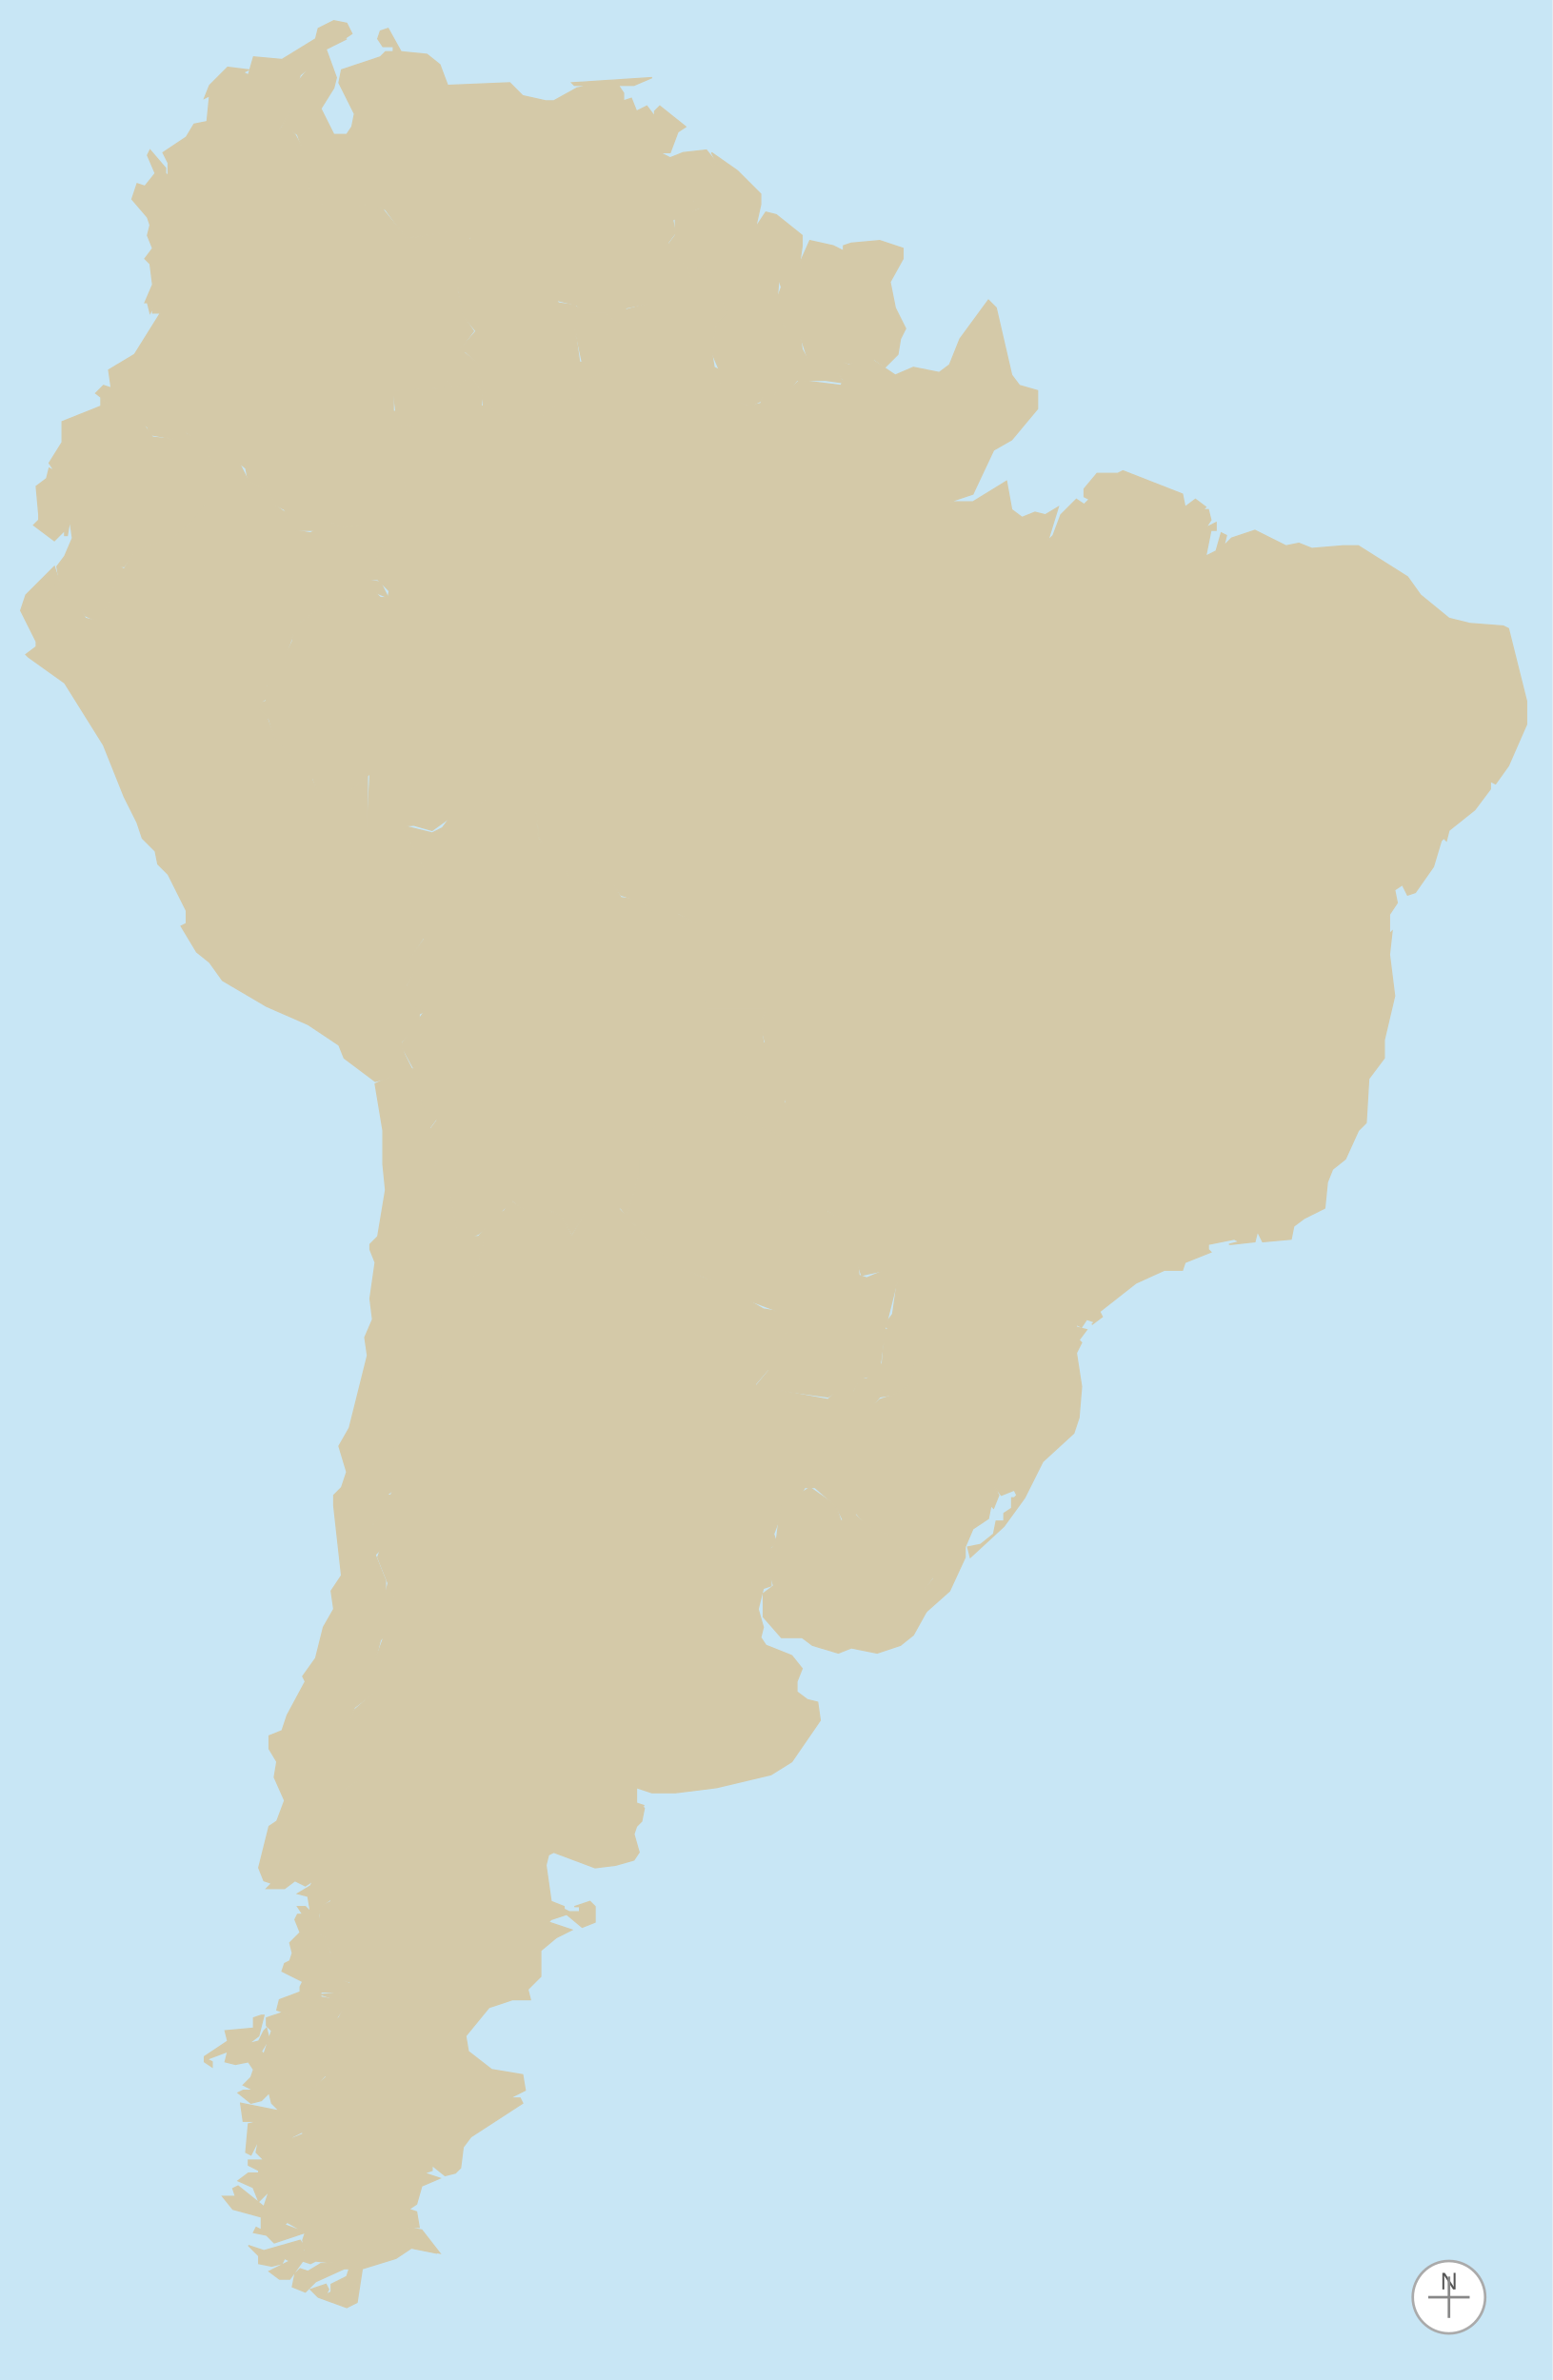
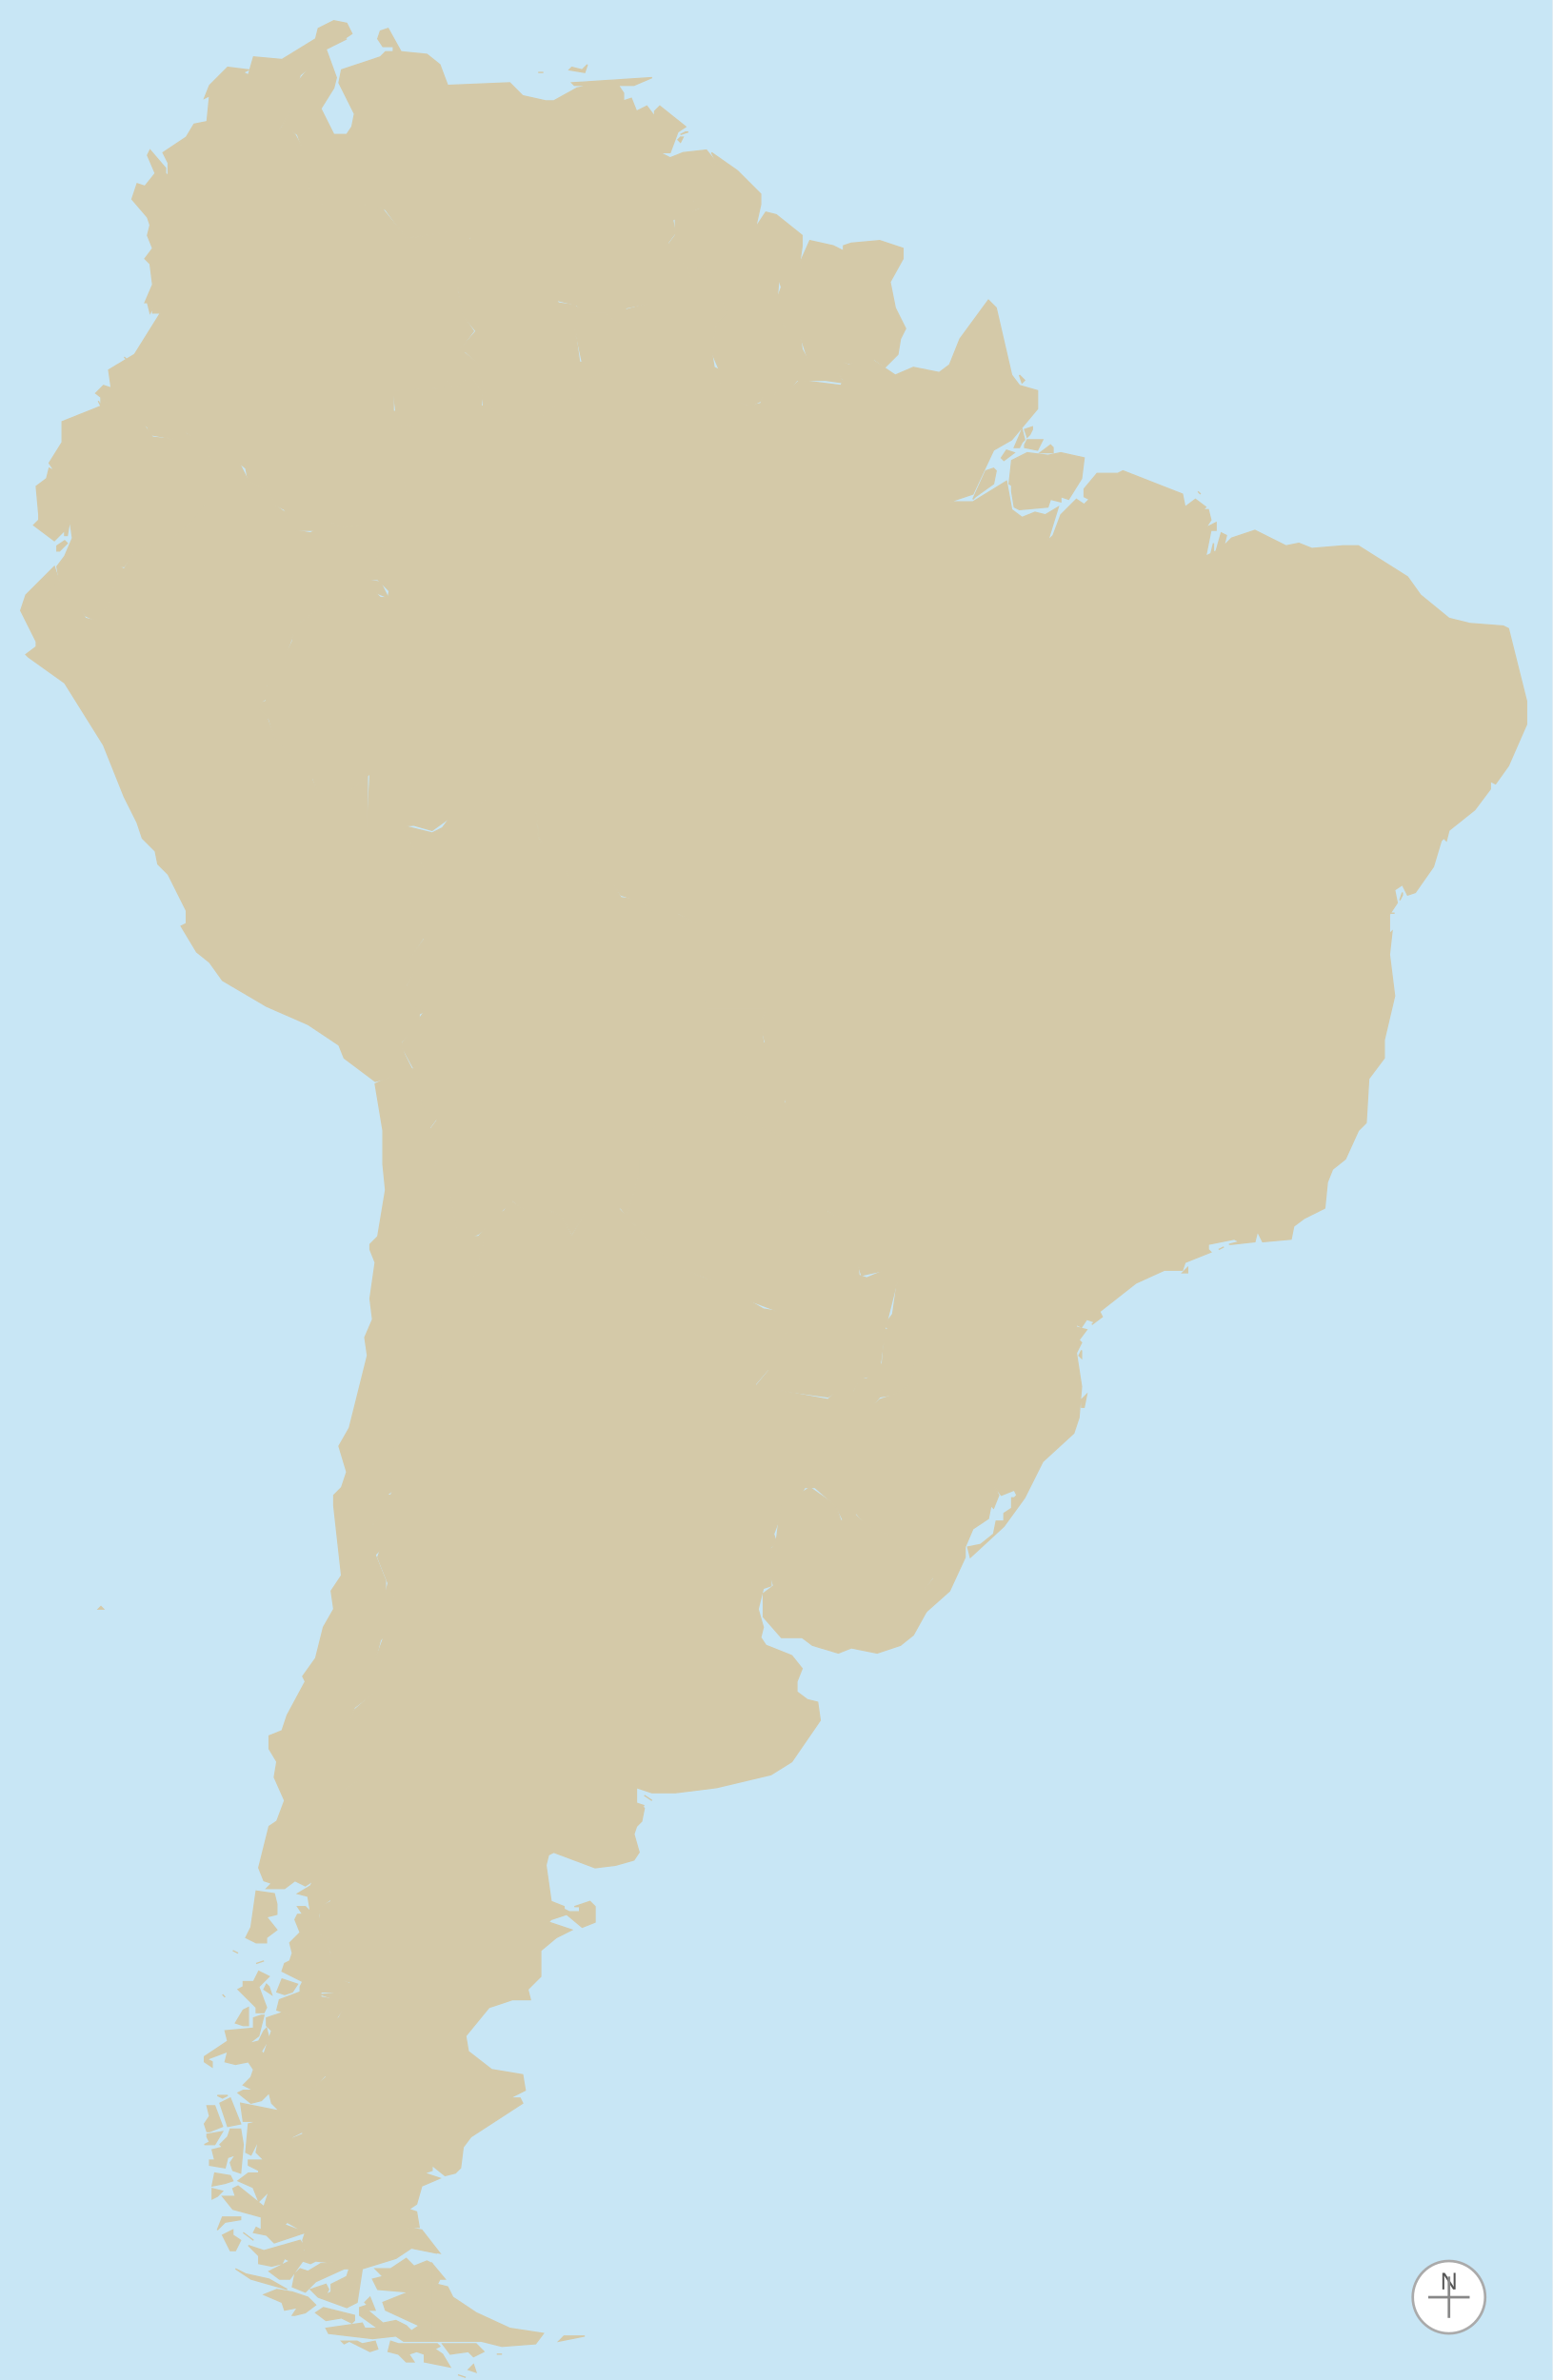
<svg xmlns="http://www.w3.org/2000/svg" viewBox="0 0 600 920">
  <rect width="600" height="920" fill="#c8e6f5" />
-   <path id="argentina" d="M 272,494 L 276,495 L 295,506 L 301,507 L 305,512 L 305,514 L 298,524 L 298,528 L 292,535 L 292,538 L 298,537 L 320,541 L 323,538 L 330,538 L 332,533 L 335,533 L 341,527 L 342,514 L 348,514 L 351,515 L 354,523 L 352,535 L 346,539 L 340,540 L 336,545 L 328,549 L 329,552 L 326,552 L 302,581 L 302,585 L 299,593 L 300,596 L 298,598 L 298,613 L 295,614 L 293,622 L 295,629 L 294,633 L 296,636 L 306,640 L 310,645 L 308,650 L 308,654 L 312,657 L 316,658 L 317,665 L 306,681 L 298,686 L 277,691 L 261,693 L 252,693 L 246,691 L 246,697 L 249,698 L 248,698 L 249,699 L 248,704 L 246,706 L 245,709 L 247,716 L 245,719 L 238,721 L 230,722 L 214,716 L 212,717 L 211,721 L 213,735 L 218,737 L 218,738 L 220,739 L 224,739 L 224,737 L 222,737 L 228,735 L 230,737 L 230,743 L 225,745 L 219,740 L 213,742 L 212,743 L 221,746 L 215,749 L 209,754 L 209,764 L 204,769 L 205,773 L 198,773 L 189,776 L 180,787 L 181,793 L 190,800 L 202,802 L 203,808 L 197,811 L 201,811 L 202,813 L 182,826 L 179,830 L 178,838 L 176,840 L 172,841 L 167,837 L 167,839 L 164,840 L 170,842 L 163,845 L 161,852 L 158,854 L 161,855 L 162,861 L 157,861 L 163,862 L 170,871 L 150,867 L 126,867 L 120,861 L 121,857 L 121,849 L 115,849 L 111,850 L 106,842 L 105,834 L 107,831 L 111,831 L 112,827 L 117,825 L 117,820 L 121,816 L 119,812 L 121,807 L 126,803 L 126,798 L 128,796 L 127,789 L 130,786 L 128,785 L 128,781 L 131,780 L 133,776 L 130,773 L 124,771 L 134,770 L 136,767 L 135,766 L 127,765 L 128,755 L 126,751 L 128,750 L 123,747 L 124,737 L 128,735 L 126,729 L 126,716 L 129,712 L 127,708 L 129,707 L 129,701 L 132,699 L 132,693 L 139,688 L 135,677 L 135,665 L 137,661 L 145,654 L 143,643 L 145,642 L 149,631 L 152,629 L 152,617 L 149,616 L 150,612 L 146,602 L 147,599 L 143,594 L 143,591 L 146,587 L 148,578 L 151,578 L 152,576 L 150,564 L 152,561 L 154,552 L 160,546 L 164,535 L 171,533 L 168,526 L 170,522 L 167,513 L 170,508 L 168,503 L 172,499 L 183,494 L 187,480 L 185,478 L 191,470 L 195,468 L 197,464 L 203,468 L 212,468 L 217,470 L 221,478 L 227,467 L 239,467 L 253,482 L 262,490 L 272,494 Z" fill="#d4c9a8" stroke="#d4c9a8" stroke-width="0.5" />
+   <path id="argentina" d="M 218,903 L 226,903 L 216,905 L 218,903 Z M 167,905 L 167,875 L 172,881 L 170,881 L 169,883 L 173,884 L 175,888 L 184,894 L 197,900 L 210,902 L 207,906 L 194,907 L 186,905 L 167,905 Z M 252,696 L 249,694 L 252,696 Z M 272,494 L 276,495 L 295,506 L 301,507 L 305,512 L 305,514 L 298,524 L 298,528 L 292,535 L 292,538 L 298,537 L 320,541 L 323,538 L 330,538 L 332,533 L 335,533 L 341,527 L 342,514 L 348,514 L 351,515 L 354,523 L 352,535 L 346,539 L 340,540 L 336,545 L 328,549 L 329,552 L 326,552 L 302,581 L 302,585 L 299,593 L 300,596 L 298,598 L 298,613 L 295,614 L 293,622 L 295,629 L 294,633 L 296,636 L 306,640 L 310,645 L 308,650 L 308,654 L 312,657 L 316,658 L 317,665 L 306,681 L 298,686 L 277,691 L 261,693 L 252,693 L 246,691 L 246,697 L 249,698 L 248,698 L 249,699 L 248,704 L 246,706 L 245,709 L 247,716 L 245,719 L 238,721 L 230,722 L 214,716 L 212,717 L 211,721 L 213,735 L 218,737 L 218,738 L 220,739 L 224,739 L 224,737 L 222,737 L 228,735 L 230,737 L 230,743 L 225,745 L 219,740 L 213,742 L 212,743 L 221,746 L 215,749 L 209,754 L 209,764 L 204,769 L 205,773 L 198,773 L 189,776 L 180,787 L 181,793 L 190,800 L 202,802 L 203,808 L 197,811 L 201,811 L 202,813 L 182,826 L 179,830 L 178,838 L 176,840 L 172,841 L 167,837 L 167,839 L 164,840 L 170,842 L 163,845 L 161,852 L 158,854 L 161,855 L 162,861 L 157,861 L 163,862 L 170,871 L 150,867 L 126,867 L 120,861 L 121,857 L 121,849 L 115,849 L 111,850 L 106,842 L 105,834 L 107,831 L 111,831 L 112,827 L 117,825 L 117,820 L 121,816 L 119,812 L 121,807 L 126,803 L 126,798 L 128,796 L 127,789 L 130,786 L 128,785 L 128,781 L 131,780 L 133,776 L 130,773 L 124,771 L 134,770 L 136,767 L 135,766 L 127,765 L 128,755 L 126,751 L 128,750 L 123,747 L 124,737 L 128,735 L 126,729 L 126,716 L 129,712 L 127,708 L 129,707 L 129,701 L 132,699 L 132,693 L 139,688 L 135,677 L 135,665 L 137,661 L 145,654 L 143,643 L 145,642 L 149,631 L 152,629 L 152,617 L 149,616 L 150,612 L 146,602 L 147,599 L 143,594 L 143,591 L 146,587 L 148,578 L 151,578 L 152,576 L 150,564 L 152,561 L 154,552 L 160,546 L 164,535 L 171,533 L 168,526 L 170,522 L 167,513 L 170,508 L 168,503 L 172,499 L 183,494 L 187,480 L 185,478 L 191,470 L 195,468 L 197,464 L 203,468 L 212,468 L 217,470 L 221,478 L 227,467 L 239,467 L 253,482 L 262,490 L 272,494 Z" fill="#d4c9a8" stroke="#d4c9a8" stroke-width="0.5" />
  <path id="bolivia" d="M 242,470 L 240,467 L 227,467 L 221,477 L 217,470 L 213,468 L 203,468 L 198,464 L 185,477 L 180,479 L 177,478 L 173,457 L 168,451 L 169,449 L 165,446 L 166,441 L 168,440 L 166,437 L 169,433 L 163,427 L 161,415 L 155,404 L 164,391 L 160,389 L 157,382 L 160,376 L 158,373 L 158,371 L 164,363 L 162,356 L 163,345 L 166,340 L 155,319 L 167,322 L 171,320 L 174,316 L 178,316 L 193,305 L 208,303 L 209,309 L 207,313 L 208,324 L 214,333 L 219,337 L 220,339 L 229,340 L 233,342 L 237,342 L 240,347 L 248,348 L 253,354 L 261,353 L 269,357 L 272,375 L 268,375 L 272,380 L 273,390 L 296,390 L 294,395 L 295,403 L 303,408 L 306,416 L 303,426 L 304,427 L 298,437 L 302,440 L 298,442 L 298,438 L 286,430 L 275,431 L 253,435 L 247,448 L 247,454 L 242,470 Z" fill="#d4c9a8" stroke="#d4c9a8" stroke-width="0.5" />
-   <path id="brazil" d="M 305,576 L 327,551 L 328,552 L 328,549 L 336,545 L 340,541 L 346,539 L 352,535 L 354,524 L 351,516 L 347,514 L 344,515 L 342,512 L 345,508 L 347,494 L 342,491 L 333,493 L 331,487 L 330,476 L 327,471 L 323,470 L 320,468 L 313,470 L 301,468 L 302,453 L 298,442 L 302,440 L 298,437 L 304,427 L 303,423 L 306,416 L 303,408 L 296,404 L 294,396 L 296,390 L 273,390 L 272,380 L 268,375 L 272,375 L 269,357 L 262,353 L 253,354 L 249,349 L 240,346 L 237,342 L 233,342 L 229,340 L 220,339 L 219,337 L 213,333 L 208,323 L 208,320 L 207,313 L 209,309 L 208,303 L 193,305 L 178,316 L 174,316 L 167,321 L 160,319 L 142,320 L 143,299 L 135,306 L 123,307 L 121,301 L 110,299 L 113,293 L 106,285 L 104,278 L 100,274 L 100,272 L 103,271 L 102,268 L 104,264 L 111,260 L 110,254 L 113,248 L 114,242 L 127,233 L 138,231 L 140,229 L 145,229 L 147,231 L 150,231 L 157,189 L 155,181 L 149,176 L 149,166 L 157,164 L 160,165 L 160,163 L 158,159 L 153,159 L 152,151 L 172,150 L 172,147 L 176,150 L 182,145 L 186,151 L 186,157 L 189,157 L 196,163 L 204,160 L 205,161 L 207,164 L 211,159 L 222,153 L 225,148 L 233,144 L 233,142 L 230,141 L 225,140 L 222,126 L 215,117 L 222,118 L 226,121 L 234,121 L 239,125 L 241,120 L 252,117 L 259,113 L 262,113 L 267,108 L 266,104 L 272,103 L 275,106 L 274,113 L 278,114 L 281,121 L 277,125 L 275,136 L 276,142 L 278,143 L 278,148 L 285,155 L 289,157 L 294,156 L 295,153 L 299,153 L 300,151 L 305,151 L 309,147 L 325,149 L 326,147 L 323,143 L 325,140 L 328,141 L 337,139 L 346,145 L 353,142 L 363,144 L 367,141 L 371,131 L 382,116 L 385,119 L 391,145 L 394,149 L 401,151 L 401,158 L 391,170 L 384,174 L 376,191 L 367,194 L 376,194 L 389,186 L 391,197 L 395,200 L 400,198 L 404,199 L 409,196 L 405,209 L 407,207 L 410,199 L 416,193 L 419,195 L 421,193 L 419,192 L 419,189 L 424,183 L 432,183 L 434,182 L 457,191 L 458,196 L 462,193 L 466,196 L 465,197 L 467,197 L 468,201 L 466,204 L 470,202 L 470,205 L 468,205 L 466,215 L 470,213 L 472,206 L 474,207 L 473,211 L 476,208 L 485,205 L 497,211 L 502,210 L 507,212 L 519,211 L 525,211 L 544,223 L 549,230 L 560,239 L 568,241 L 581,242 L 583,243 L 590,271 L 590,280 L 583,296 L 578,303 L 576,302 L 576,305 L 570,313 L 560,321 L 559,325 L 558,324 L 557,325 L 554,335 L 547,345 L 544,346 L 542,342 L 539,344 L 540,349 L 536,355 L 537,354 L 537,361 L 538,360 L 537,369 L 539,385 L 535,402 L 535,409 L 529,417 L 528,434 L 525,437 L 520,448 L 515,452 L 513,457 L 512,467 L 504,471 L 500,474 L 499,479 L 488,480 L 486,476 L 485,480 L 476,481 L 475,481 L 479,480 L 477,479 L 467,481 L 467,483 L 468,484 L 458,488 L 457,491 L 450,491 L 439,496 L 425,507 L 426,509 L 422,512 L 423,511 L 420,510 L 418,513 L 416,512 L 416,513 L 420,514 L 417,518 L 418,519 L 416,523 L 418,536 L 417,548 L 415,554 L 403,565 L 396,579 L 388,590 L 375,602 L 374,598 L 379,597 L 384,593 L 385,588 L 388,588 L 388,585 L 391,583 L 391,579 L 392,579 L 393,578 L 392,576 L 387,578 L 384,574 L 386,578 L 384,583 L 383,582 L 382,587 L 376,591 L 373,598 L 373,602 L 367,615 L 358,623 L 356,622 L 356,616 L 361,610 L 355,605 L 352,601 L 347,598 L 343,593 L 335,590 L 331,585 L 326,588 L 323,582 L 315,575 L 311,575 L 310,577 L 305,576 Z" fill="#d4c9a8" stroke="#d4c9a8" stroke-width="0.5" />
-   <path id="chile" d="M 185,478 L 187,480 L 183,494 L 172,499 L 168,503 L 170,508 L 168,512 L 170,522 L 168,526 L 171,533 L 164,535 L 160,546 L 154,552 L 152,561 L 150,564 L 152,576 L 148,579 L 146,587 L 144,589 L 143,594 L 147,599 L 145,601 L 149,611 L 149,616 L 152,617 L 152,629 L 147,634 L 145,642 L 143,643 L 145,647 L 145,654 L 137,660 L 135,665 L 135,677 L 139,688 L 133,692 L 131,701 L 129,703 L 129,707 L 127,708 L 129,712 L 126,717 L 126,729 L 128,734 L 124,737 L 123,741 L 124,748 L 128,750 L 126,751 L 129,759 L 127,764 L 136,767 L 134,770 L 124,770 L 124,772 L 130,773 L 133,776 L 128,783 L 130,786 L 127,789 L 128,796 L 126,798 L 126,802 L 121,807 L 119,812 L 121,816 L 118,820 L 117,824 L 113,826 L 111,831 L 107,831 L 105,834 L 106,842 L 111,850 L 120,848 L 122,852 L 120,861 L 125,866 L 150,867 L 169,871 L 159,869 L 153,873 L 140,877 L 138,890 L 134,892 L 123,888 L 120,885 L 126,883 L 127,885 L 126,887 L 128,886 L 128,883 L 134,880 L 135,877 L 133,877 L 122,882 L 118,886 L 113,884 L 114,879 L 116,877 L 119,878 L 124,875 L 131,875 L 122,874 L 120,875 L 117,874 L 112,881 L 108,881 L 104,878 L 112,874 L 110,873 L 109,875 L 105,876 L 100,875 L 100,872 L 96,868 L 102,870 L 116,866 L 118,869 L 116,871 L 118,870 L 117,866 L 118,863 L 111,859 L 110,860 L 118,863 L 106,867 L 103,864 L 98,863 L 99,861 L 101,862 L 101,857 L 90,854 L 86,849 L 91,849 L 90,846 L 92,845 L 102,853 L 104,847 L 100,851 L 98,846 L 101,847 L 92,843 L 96,840 L 100,840 L 100,839 L 96,837 L 96,835 L 102,835 L 99,832 L 100,827 L 97,833 L 95,832 L 96,821 L 100,820 L 94,820 L 93,813 L 108,816 L 105,813 L 104,809 L 101,812 L 97,813 L 92,809 L 94,808 L 98,808 L 94,806 L 97,803 L 98,800 L 96,797 L 91,798 L 87,797 L 88,793 L 80,796 L 82,797 L 82,799 L 79,797 L 79,795 L 88,789 L 87,785 L 98,784 L 98,780 L 101,779 L 102,779 L 100,787 L 96,790 L 100,789 L 102,785 L 103,784 L 104,788 L 101,793 L 102,794 L 105,785 L 103,783 L 103,780 L 109,778 L 113,779 L 107,777 L 108,773 L 116,770 L 116,768 L 117,766 L 109,762 L 110,759 L 112,758 L 113,755 L 112,751 L 116,747 L 114,742 L 115,740 L 117,740 L 115,737 L 118,737 L 120,739 L 119,733 L 115,732 L 120,729 L 121,727 L 118,729 L 114,727 L 110,730 L 105,730 L 103,730 L 105,728 L 102,727 L 100,722 L 104,706 L 107,704 L 110,696 L 106,687 L 107,681 L 104,676 L 104,671 L 109,669 L 111,663 L 118,650 L 117,648 L 122,641 L 125,629 L 129,622 L 128,615 L 132,609 L 129,582 L 129,578 L 132,575 L 134,569 L 131,559 L 135,552 L 142,524 L 141,517 L 144,510 L 143,502 L 145,488 L 143,483 L 143,481 L 146,478 L 149,460 L 148,450 L 148,437 L 145,419 L 151,416 L 152,413 L 152,409 L 156,407 L 159,413 L 161,414 L 163,427 L 169,432 L 166,436 L 168,440 L 166,441 L 166,445 L 169,448 L 168,451 L 173,457 L 177,478 L 185,478 Z" fill="#d4c9a8" stroke="#d4c9a8" stroke-width="0.5" />
-   <path id="colombia" d="M 189,157 L 187,158 L 186,151 L 182,145 L 176,150 L 172,147 L 172,150 L 169,150 L 152,151 L 152,159 L 159,159 L 161,165 L 157,164 L 149,166 L 149,175 L 155,181 L 157,189 L 151,229 L 146,224 L 141,224 L 149,209 L 139,203 L 133,204 L 128,202 L 122,205 L 113,205 L 111,204 L 110,197 L 106,195 L 104,190 L 96,186 L 95,181 L 90,177 L 78,172 L 72,167 L 69,170 L 58,168 L 57,165 L 46,159 L 37,152 L 40,149 L 43,150 L 42,143 L 52,137 L 62,121 L 59,121 L 59,119 L 58,121 L 57,117 L 56,117 L 59,110 L 58,102 L 56,100 L 59,96 L 57,91 L 58,87 L 57,84 L 51,77 L 53,71 L 56,72 L 60,67 L 57,60 L 58,58 L 64,65 L 64,67 L 65,68 L 65,63 L 63,59 L 72,53 L 75,48 L 80,47 L 81,37 L 79,38 L 81,33 L 88,26 L 96,27 L 94,28 L 96,29 L 98,22 L 109,23 L 122,15 L 123,11 L 129,8 L 134,9 L 136,13 L 133,15 L 126,18 L 122,24 L 116,29 L 112,43 L 108,50 L 112,50 L 114,52 L 120,63 L 119,73 L 122,75 L 125,80 L 136,80 L 142,79 L 148,81 L 157,92 L 159,92 L 177,89 L 181,91 L 182,94 L 177,103 L 177,113 L 179,122 L 183,128 L 177,136 L 179,136 L 185,141 L 189,157 Z" fill="#d4c9a8" stroke="#d4c9a8" stroke-width="0.5" />
-   <path id="ecuador" d="M 39,154 L 48,160 L 54,162 L 59,169 L 69,170 L 71,167 L 84,175 L 80,175 L 84,181 L 84,186 L 82,188 L 80,194 L 74,202 L 67,208 L 52,213 L 48,219 L 46,219 L 42,234 L 37,240 L 33,238 L 30,233 L 23,231 L 19,232 L 21,229 L 19,229 L 19,227 L 23,225 L 22,219 L 25,215 L 28,208 L 27,201 L 26,207 L 25,207 L 25,205 L 21,209 L 13,203 L 15,201 L 15,199 L 14,188 L 18,185 L 19,181 L 21,182 L 19,179 L 24,171 L 24,163 L 39,157 L 39,154 Z" fill="#d4c9a8" stroke="#d4c9a8" stroke-width="0.5" />
+   <path id="brazil" d="M 305,576 L 327,551 L 328,552 L 328,549 L 336,545 L 340,541 L 346,539 L 352,535 L 354,524 L 351,516 L 347,514 L 344,515 L 342,512 L 345,508 L 347,494 L 342,491 L 333,493 L 331,487 L 330,476 L 327,471 L 323,470 L 320,468 L 313,470 L 301,468 L 302,453 L 298,442 L 302,440 L 298,437 L 304,427 L 303,423 L 306,416 L 303,408 L 296,404 L 294,396 L 296,390 L 273,390 L 272,380 L 268,375 L 272,375 L 269,357 L 262,353 L 253,354 L 249,349 L 240,346 L 237,342 L 233,342 L 229,340 L 220,339 L 219,337 L 213,333 L 208,323 L 208,320 L 207,313 L 209,309 L 208,303 L 193,305 L 178,316 L 174,316 L 167,321 L 160,319 L 142,320 L 143,299 L 135,306 L 123,307 L 121,301 L 110,299 L 113,293 L 106,285 L 104,278 L 100,274 L 100,272 L 103,271 L 102,268 L 104,264 L 111,260 L 110,254 L 113,248 L 114,242 L 127,233 L 138,231 L 140,229 L 145,229 L 147,231 L 150,231 L 157,189 L 155,181 L 149,176 L 149,166 L 157,164 L 160,165 L 160,163 L 158,159 L 153,159 L 152,151 L 172,150 L 172,147 L 176,150 L 182,145 L 186,151 L 186,157 L 189,157 L 196,163 L 204,160 L 205,161 L 207,164 L 211,159 L 222,153 L 225,148 L 233,144 L 233,142 L 230,141 L 225,140 L 222,126 L 215,117 L 222,118 L 226,121 L 234,121 L 239,125 L 241,120 L 252,117 L 259,113 L 262,113 L 267,108 L 266,104 L 272,103 L 275,106 L 274,113 L 278,114 L 281,121 L 277,125 L 275,136 L 276,142 L 278,143 L 278,148 L 285,155 L 289,157 L 294,156 L 295,153 L 299,153 L 300,151 L 305,151 L 309,147 L 325,149 L 326,147 L 323,143 L 325,140 L 328,141 L 337,139 L 346,145 L 353,142 L 363,144 L 367,141 L 371,131 L 382,116 L 385,119 L 391,145 L 394,149 L 401,151 L 401,158 L 391,170 L 384,174 L 376,191 L 367,194 L 376,194 L 389,186 L 391,197 L 395,200 L 400,198 L 404,199 L 409,196 L 405,209 L 407,207 L 410,199 L 416,193 L 419,195 L 421,193 L 419,192 L 419,189 L 424,183 L 432,183 L 434,182 L 457,191 L 458,196 L 462,193 L 466,196 L 465,197 L 467,197 L 468,201 L 466,204 L 470,202 L 470,205 L 468,205 L 466,215 L 470,213 L 472,206 L 474,207 L 473,211 L 476,208 L 485,205 L 497,211 L 502,210 L 507,212 L 519,211 L 525,211 L 544,223 L 549,230 L 560,239 L 568,241 L 581,242 L 583,243 L 590,271 L 590,280 L 583,296 L 578,303 L 576,302 L 576,305 L 570,313 L 560,321 L 559,325 L 558,324 L 557,325 L 554,335 L 547,345 L 544,346 L 542,342 L 539,344 L 540,349 L 536,355 L 537,354 L 537,361 L 538,360 L 537,369 L 539,385 L 535,402 L 535,409 L 529,417 L 528,434 L 525,437 L 520,448 L 515,452 L 513,457 L 512,467 L 504,471 L 500,474 L 499,479 L 488,480 L 486,476 L 485,480 L 476,481 L 475,481 L 479,480 L 477,479 L 467,481 L 467,483 L 468,484 L 458,488 L 457,491 L 450,491 L 439,496 L 425,507 L 426,509 L 422,512 L 423,511 L 420,510 L 418,513 L 416,512 L 416,513 L 420,514 L 417,518 L 418,519 L 416,523 L 418,536 L 417,548 L 415,554 L 403,565 L 396,579 L 388,590 L 375,602 L 374,598 L 379,597 L 384,593 L 385,588 L 388,588 L 388,585 L 391,583 L 391,579 L 392,579 L 393,578 L 392,576 L 387,578 L 384,574 L 386,578 L 384,583 L 383,582 L 382,587 L 376,591 L 373,598 L 373,602 L 367,615 L 358,623 L 356,622 L 356,616 L 361,610 L 355,605 L 352,601 L 347,598 L 343,593 L 335,590 L 331,585 L 326,588 L 323,582 L 315,575 L 311,575 L 310,577 L 305,576 Z M 419,544 L 418,544 L 418,541 L 420,539 L 419,544 Z M 418,525 L 417,524 L 418,522 L 418,525 Z M 459,492 L 457,492 L 459,490 L 459,492 Z M 473,482 L 471,483 L 473,482 Z M 539,353 L 537,353 L 539,353 Z M 541,348 L 542,345 L 542,346 L 541,348 Z M 469,213 L 468,214 L 469,210 L 469,213 Z M 464,191 L 463,190 L 464,191 Z M 377,192 L 376,193 L 381,182 L 384,181 L 385,182 L 384,187 L 377,192 Z M 405,176 L 410,175 L 419,177 L 418,185 L 413,193 L 410,192 L 410,194 L 406,193 L 405,196 L 394,197 L 392,196 L 391,190 L 391,188 L 393,189 L 390,187 L 391,178 L 397,175 L 405,176 Z M 392,175 L 388,178 L 387,177 L 389,174 L 392,175 Z M 407,175 L 402,175 L 406,172 L 407,173 L 407,175 Z M 403,170 L 401,174 L 396,173 L 396,172 L 397,170 L 403,170 Z M 395,171 L 394,173 L 392,173 L 395,166 L 396,170 L 395,171 Z M 398,168 L 397,169 L 396,166 L 399,165 L 399,166 L 398,168 Z M 396,147 L 395,148 L 394,145 L 396,147 Z" fill="#d4c9a8" stroke="#d4c9a8" stroke-width="0.5" />
+   <path id="chile" d="M 167,875 L 167,905 L 156,905 L 153,903 L 144,904 L 127,902 L 126,900 L 140,898 L 141,900 L 146,900 L 139,895 L 139,892 L 142,891 L 141,890 L 143,888 L 145,893 L 142,893 L 148,898 L 153,897 L 157,899 L 159,901 L 162,899 L 149,893 L 148,890 L 158,886 L 146,885 L 144,881 L 148,880 L 145,877 L 151,877 L 157,873 L 160,876 L 165,874 L 167,875 Z M 185,478 L 187,480 L 183,494 L 172,499 L 168,503 L 170,508 L 168,512 L 170,522 L 168,526 L 171,533 L 164,535 L 160,546 L 154,552 L 152,561 L 150,564 L 152,576 L 148,579 L 146,587 L 144,589 L 143,594 L 147,599 L 145,601 L 149,611 L 149,616 L 152,617 L 152,629 L 147,634 L 145,642 L 143,643 L 145,647 L 145,654 L 137,660 L 135,665 L 135,677 L 139,688 L 133,692 L 131,701 L 129,703 L 129,707 L 127,708 L 129,712 L 126,717 L 126,729 L 128,734 L 124,737 L 123,741 L 124,748 L 128,750 L 126,751 L 129,759 L 127,764 L 136,767 L 134,770 L 124,770 L 124,772 L 130,773 L 133,776 L 128,783 L 130,786 L 127,789 L 128,796 L 126,798 L 126,802 L 121,807 L 119,812 L 121,816 L 118,820 L 117,824 L 113,826 L 111,831 L 107,831 L 105,834 L 106,842 L 111,850 L 120,848 L 122,852 L 120,861 L 125,866 L 150,867 L 169,871 L 159,869 L 153,873 L 140,877 L 138,890 L 134,892 L 123,888 L 120,885 L 126,883 L 127,885 L 126,887 L 128,886 L 128,883 L 134,880 L 135,877 L 133,877 L 122,882 L 118,886 L 113,884 L 114,879 L 116,877 L 119,878 L 124,875 L 131,875 L 122,874 L 120,875 L 117,874 L 112,881 L 108,881 L 104,878 L 112,874 L 110,873 L 109,875 L 105,876 L 100,875 L 100,872 L 96,868 L 102,870 L 116,866 L 118,869 L 116,871 L 118,870 L 117,866 L 118,863 L 111,859 L 110,860 L 118,863 L 106,867 L 103,864 L 98,863 L 99,861 L 101,862 L 101,857 L 90,854 L 86,849 L 91,849 L 90,846 L 92,845 L 102,853 L 104,847 L 100,851 L 98,846 L 101,847 L 92,843 L 96,840 L 100,840 L 100,839 L 96,837 L 96,835 L 102,835 L 99,832 L 100,827 L 97,833 L 95,832 L 96,821 L 100,820 L 94,820 L 93,813 L 108,816 L 105,813 L 104,809 L 101,812 L 97,813 L 92,809 L 94,808 L 98,808 L 94,806 L 97,803 L 98,800 L 96,797 L 91,798 L 87,797 L 88,793 L 80,796 L 82,797 L 82,799 L 79,797 L 79,795 L 88,789 L 87,785 L 98,784 L 98,780 L 101,779 L 102,779 L 100,787 L 96,790 L 100,789 L 102,785 L 103,784 L 104,788 L 101,793 L 102,794 L 105,785 L 103,783 L 103,780 L 109,778 L 113,779 L 107,777 L 108,773 L 116,770 L 116,768 L 117,766 L 109,762 L 110,759 L 112,758 L 113,755 L 112,751 L 116,747 L 114,742 L 115,740 L 117,740 L 115,737 L 118,737 L 120,739 L 119,733 L 115,732 L 120,729 L 121,727 L 118,729 L 114,727 L 110,730 L 105,730 L 103,730 L 105,728 L 102,727 L 100,722 L 104,706 L 107,704 L 110,696 L 106,687 L 107,681 L 104,676 L 104,671 L 109,669 L 111,663 L 118,650 L 117,648 L 122,641 L 125,629 L 129,622 L 128,615 L 132,609 L 129,582 L 129,578 L 132,575 L 134,569 L 131,559 L 135,552 L 142,524 L 141,517 L 144,510 L 143,502 L 145,488 L 143,483 L 143,481 L 146,478 L 149,460 L 148,450 L 148,437 L 145,419 L 151,416 L 152,413 L 152,409 L 156,407 L 159,413 L 161,414 L 163,427 L 169,432 L 166,436 L 168,440 L 166,441 L 166,445 L 169,448 L 168,451 L 173,457 L 177,478 L 185,478 Z M 180,919 L 177,918 L 180,919 Z M 184,917 L 181,916 L 183,914 L 184,917 Z M 194,910 L 192,910 L 194,910 Z M 187,909 L 183,911 L 181,909 L 174,910 L 171,906 L 184,906 L 187,909 Z M 154,906 L 169,906 L 170,907 L 168,908 L 171,910 L 174,915 L 164,913 L 164,910 L 161,909 L 158,910 L 160,913 L 157,913 L 154,910 L 150,909 L 151,905 L 154,906 Z M 138,905 L 140,906 L 145,905 L 146,908 L 143,909 L 135,905 L 133,906 L 132,905 L 138,905 Z M 133,894 L 137,895 L 137,897 L 136,898 L 132,896 L 126,897 L 122,894 L 125,892 L 133,894 Z M 113,886 L 119,888 L 122,891 L 118,894 L 114,895 L 113,895 L 115,892 L 110,893 L 109,890 L 102,887 L 107,885 L 113,886 Z M 95,879 L 104,881 L 111,885 L 97,881 L 91,877 L 95,879 Z M 98,866 L 94,863 L 98,866 Z M 90,862 L 90,864 L 93,866 L 91,870 L 89,870 L 86,864 L 90,862 Z M 93,857 L 93,858 L 87,859 L 84,862 L 86,857 L 93,857 Z M 84,849 L 82,850 L 82,846 L 86,847 L 84,849 Z M 87,844 L 82,845 L 83,840 L 89,841 L 90,843 L 87,844 Z M 86,824 L 83,829 L 79,829 L 81,828 L 80,826 L 80,825 L 86,824 Z M 94,829 L 93,840 L 90,839 L 89,836 L 91,833 L 88,834 L 87,838 L 81,837 L 81,835 L 83,835 L 82,831 L 86,830 L 85,829 L 88,826 L 89,823 L 93,823 L 94,829 Z M 81,824 L 80,824 L 79,821 L 81,818 L 80,814 L 83,814 L 86,822 L 81,824 Z M 93,821 L 88,822 L 85,813 L 89,811 L 93,821 Z M 86,811 L 84,810 L 88,810 L 86,811 Z M 96,783 L 94,783 L 91,782 L 94,777 L 96,776 L 96,783 Z M 87,772 L 86,771 L 87,772 Z M 105,771 L 102,769 L 103,767 L 104,768 L 105,771 Z M 113,770 L 110,771 L 107,770 L 109,765 L 115,767 L 113,770 Z M 103,765 L 100,768 L 103,776 L 102,778 L 99,778 L 99,776 L 92,769 L 94,768 L 94,766 L 98,766 L 100,762 L 104,764 L 103,765 Z M 102,758 L 99,759 L 102,758 Z M 92,755 L 90,754 L 92,755 Z M 103,751 L 99,751 L 95,749 L 97,745 L 99,731 L 106,732 L 107,736 L 107,740 L 103,741 L 107,746 L 103,749 L 103,751 Z M 40,622 L 38,622 L 39,621 L 40,622 Z M -341,535 L -343,536 L -342,534 L -341,535 Z" fill="#d4c9a8" stroke="#d4c9a8" stroke-width="0.5" />
+   <path id="colombia" d="M 189,157 L 187,158 L 186,151 L 182,145 L 176,150 L 172,147 L 172,150 L 169,150 L 152,151 L 152,159 L 159,159 L 161,165 L 157,164 L 149,166 L 149,175 L 155,181 L 157,189 L 151,229 L 146,224 L 141,224 L 149,209 L 139,203 L 133,204 L 128,202 L 122,205 L 113,205 L 111,204 L 110,197 L 106,195 L 104,190 L 96,186 L 95,181 L 90,177 L 78,172 L 72,167 L 69,170 L 58,168 L 57,165 L 46,159 L 37,152 L 40,149 L 43,150 L 42,143 L 52,137 L 62,121 L 59,121 L 59,119 L 58,121 L 57,117 L 56,117 L 59,110 L 58,102 L 56,100 L 59,96 L 57,91 L 58,87 L 57,84 L 51,77 L 53,71 L 56,72 L 60,67 L 57,60 L 58,58 L 64,65 L 64,67 L 65,68 L 65,63 L 63,59 L 72,53 L 75,48 L 80,47 L 81,37 L 79,38 L 81,33 L 88,26 L 96,27 L 94,28 L 96,29 L 98,22 L 109,23 L 122,15 L 123,11 L 129,8 L 134,9 L 136,13 L 133,15 L 126,18 L 122,24 L 116,29 L 112,43 L 108,50 L 112,50 L 114,52 L 120,63 L 119,73 L 122,75 L 125,80 L 136,80 L 142,79 L 148,81 L 157,92 L 159,92 L 177,89 L 181,91 L 182,94 L 177,103 L 177,113 L 179,122 L 183,128 L 177,136 L 179,136 L 185,141 L 189,157 Z M 49,139 L 48,138 L 49,139 Z" fill="#d4c9a8" stroke="#d4c9a8" stroke-width="0.5" />
+   <path id="ecuador" d="M 39,154 L 48,160 L 54,162 L 59,169 L 69,170 L 71,167 L 84,175 L 80,175 L 84,181 L 84,186 L 82,188 L 80,194 L 74,202 L 67,208 L 52,213 L 48,219 L 46,219 L 42,234 L 37,240 L 33,238 L 30,233 L 23,231 L 19,232 L 21,229 L 19,229 L 19,227 L 23,225 L 22,219 L 25,215 L 28,208 L 27,201 L 26,207 L 25,207 L 25,205 L 21,209 L 13,203 L 15,201 L 15,199 L 14,188 L 18,185 L 19,181 L 21,182 L 19,179 L 24,171 L 24,163 L 39,157 L 39,154 Z M 23,213 L 22,213 L 22,211 L 25,209 L 26,210 L 23,213 Z M -105,191 L -106,190 L -105,191 Z M -93,185 L -95,185 L -91,182 L -93,185 Z M -104,184 L -107,181 L -103,180 L -102,182 L -104,184 Z M -118,179 L -120,179 L -121,177 L -118,177 L -118,179 Z M -107,178 L -111,177 L -108,176 L -107,178 Z M -116,173 L -110,183 L -111,186 L -114,187 L -119,186 L -114,182 L -118,174 L -119,174 L -117,172 L -116,173 Z M 39,157 L 38,155 L 39,157 Z" fill="#d4c9a8" stroke="#d4c9a8" stroke-width="0.5" />
  <path id="guyana" d="M 319,147 L 308,147 L 305,151 L 300,151 L 299,153 L 295,153 L 294,155 L 290,157 L 285,155 L 278,148 L 278,143 L 275,136 L 277,125 L 281,121 L 278,114 L 273,113 L 275,106 L 272,103 L 266,104 L 258,95 L 261,91 L 261,84 L 270,81 L 271,79 L 267,77 L 266,73 L 268,70 L 277,63 L 275,59 L 285,66 L 294,75 L 294,79 L 292,88 L 296,82 L 300,83 L 310,91 L 310,95 L 309,102 L 310,104 L 309,106 L 301,108 L 300,120 L 304,128 L 309,128 L 310,135 L 316,146 L 319,147 Z" fill="#d4c9a8" stroke="#d4c9a8" stroke-width="0.5" />
  <path id="peru" d="M 155,319 L 166,340 L 163,346 L 162,356 L 164,362 L 158,371 L 158,373 L 160,376 L 157,381 L 160,389 L 164,391 L 162,392 L 162,395 L 155,403 L 156,407 L 152,409 L 152,415 L 149,417 L 145,418 L 133,409 L 131,404 L 119,396 L 103,389 L 86,379 L 81,372 L 76,368 L 70,358 L 72,357 L 72,352 L 65,338 L 61,334 L 60,329 L 55,324 L 53,318 L 48,308 L 40,288 L 25,264 L 11,254 L 10,253 L 14,250 L 14,248 L 8,236 L 10,230 L 21,219 L 23,225 L 19,228 L 21,229 L 19,232 L 23,231 L 30,233 L 33,239 L 37,240 L 42,234 L 46,219 L 48,220 L 52,213 L 67,208 L 74,202 L 80,194 L 84,181 L 80,175 L 85,174 L 92,178 L 96,186 L 104,190 L 106,195 L 110,198 L 111,204 L 114,205 L 120,206 L 127,202 L 133,204 L 139,203 L 146,207 L 149,209 L 141,224 L 147,225 L 150,231 L 145,229 L 141,229 L 138,231 L 127,233 L 115,241 L 110,254 L 111,260 L 103,265 L 103,270 L 100,272 L 100,274 L 103,277 L 106,285 L 113,293 L 110,299 L 120,300 L 123,307 L 135,306 L 142,300 L 142,320 L 155,319 Z" fill="#d4c9a8" stroke="#d4c9a8" stroke-width="0.5" />
  <path id="paraguay" d="M 342,514 L 340,529 L 336,532 L 332,533 L 329,539 L 323,538 L 320,540 L 298,537 L 292,538 L 292,536 L 297,530 L 298,524 L 305,514 L 304,511 L 301,507 L 285,501 L 276,495 L 262,490 L 253,482 L 245,473 L 242,471 L 247,454 L 247,448 L 253,435 L 275,431 L 286,430 L 298,438 L 302,453 L 301,468 L 313,470 L 319,468 L 323,470 L 328,471 L 330,476 L 332,493 L 335,494 L 342,491 L 347,494 L 342,514 Z" fill="#d4c9a8" stroke="#d4c9a8" stroke-width="0.5" />
  <path id="suriname" d="M 342,142 L 338,139 L 333,141 L 325,140 L 323,143 L 326,148 L 319,147 L 316,146 L 313,141 L 309,129 L 304,128 L 302,124 L 299,119 L 302,111 L 301,108 L 308,106 L 310,104 L 309,102 L 313,93 L 322,95 L 326,97 L 326,95 L 329,94 L 340,93 L 349,96 L 349,100 L 344,109 L 346,119 L 350,127 L 348,131 L 347,137 L 342,142 Z" fill="#d4c9a8" stroke="#d4c9a8" stroke-width="0.5" />
  <path id="uruguay" d="M 297,606 L 298,599 L 300,596 L 302,580 L 305,576 L 310,577 L 313,575 L 323,582 L 325,588 L 330,585 L 335,590 L 343,593 L 347,598 L 352,601 L 355,605 L 361,609 L 356,616 L 356,622 L 358,623 L 353,632 L 348,636 L 339,639 L 329,637 L 324,639 L 314,636 L 310,633 L 302,633 L 295,625 L 295,616 L 299,613 L 297,606 Z" fill="#d4c9a8" stroke="#d4c9a8" stroke-width="0.5" />
-   <path id="venezuela" d="M 266,104 L 267,108 L 262,113 L 252,117 L 242,119 L 239,125 L 234,121 L 225,121 L 223,118 L 215,116 L 222,126 L 224,140 L 233,141 L 233,144 L 225,148 L 222,153 L 211,159 L 207,164 L 204,160 L 196,163 L 189,157 L 185,141 L 180,136 L 177,136 L 184,128 L 179,122 L 177,111 L 177,103 L 182,92 L 177,89 L 157,92 L 149,81 L 141,79 L 136,80 L 125,80 L 122,75 L 119,73 L 120,63 L 117,58 L 115,52 L 112,50 L 108,51 L 112,43 L 114,33 L 126,18 L 134,15 L 126,19 L 130,30 L 129,34 L 124,42 L 129,52 L 134,52 L 136,49 L 137,44 L 131,32 L 132,27 L 147,22 L 149,20 L 152,20 L 152,18 L 148,18 L 146,15 L 147,12 L 150,11 L 155,20 L 165,21 L 170,25 L 173,33 L 197,32 L 202,37 L 211,39 L 214,39 L 223,34 L 228,33 L 222,33 L 221,32 L 252,30 L 245,33 L 239,33 L 241,36 L 241,39 L 244,38 L 246,43 L 250,41 L 253,45 L 253,43 L 255,41 L 265,49 L 262,51 L 259,59 L 255,59 L 259,61 L 264,59 L 273,58 L 277,63 L 266,73 L 268,78 L 271,78 L 271,80 L 260,85 L 261,90 L 258,94 L 266,104 Z" fill="#d4c9a8" stroke="#d4c9a8" stroke-width="0.5" />
+   <path id="venezuela" d="M 266,104 L 267,108 L 262,113 L 252,117 L 242,119 L 239,125 L 234,121 L 225,121 L 223,118 L 215,116 L 222,126 L 224,140 L 233,141 L 233,144 L 225,148 L 222,153 L 211,159 L 207,164 L 204,160 L 196,163 L 189,157 L 185,141 L 180,136 L 177,136 L 184,128 L 179,122 L 177,111 L 177,103 L 182,92 L 177,89 L 157,92 L 149,81 L 141,79 L 136,80 L 125,80 L 122,75 L 119,73 L 120,63 L 117,58 L 115,52 L 112,50 L 108,51 L 112,43 L 114,33 L 126,18 L 134,15 L 126,19 L 130,30 L 129,34 L 124,42 L 129,52 L 134,52 L 136,49 L 137,44 L 131,32 L 132,27 L 147,22 L 149,20 L 152,20 L 152,18 L 148,18 L 146,15 L 147,12 L 150,11 L 155,20 L 165,21 L 170,25 L 173,33 L 197,32 L 202,37 L 211,39 L 214,39 L 223,34 L 228,33 L 222,33 L 221,32 L 252,30 L 245,33 L 239,33 L 241,36 L 241,39 L 244,38 L 246,43 L 250,41 L 253,45 L 253,43 L 255,41 L 265,49 L 262,51 L 259,59 L 255,59 L 259,61 L 264,59 L 273,58 L 277,63 L 266,73 L 268,78 L 271,78 L 271,80 L 260,85 L 261,90 L 258,94 L 266,104 Z M 263,55 L 262,54 L 263,53 L 264,53 L 263,55 Z M 265,51 L 263,52 L 266,51 L 265,51 Z M 210,28 L 208,28 L 210,28 Z M 227,25 L 226,28 L 220,27 L 221,26 L 225,27 L 227,25 Z" fill="#d4c9a8" stroke="#d4c9a8" stroke-width="0.5" />
  <g transform="translate(560,888)">
    <circle r="14" fill="white" stroke="#aaa" stroke-width="1" />
    <text x="0" y="-3" font-family="sans-serif" font-size="9" fill="#555" text-anchor="middle">N</text>
    <line x1="0" y1="-8" x2="0" y2="8" stroke="#888" stroke-width="1" />
    <line x1="-8" y1="0" x2="8" y2="0" stroke="#888" stroke-width="1" />
  </g>
</svg>
